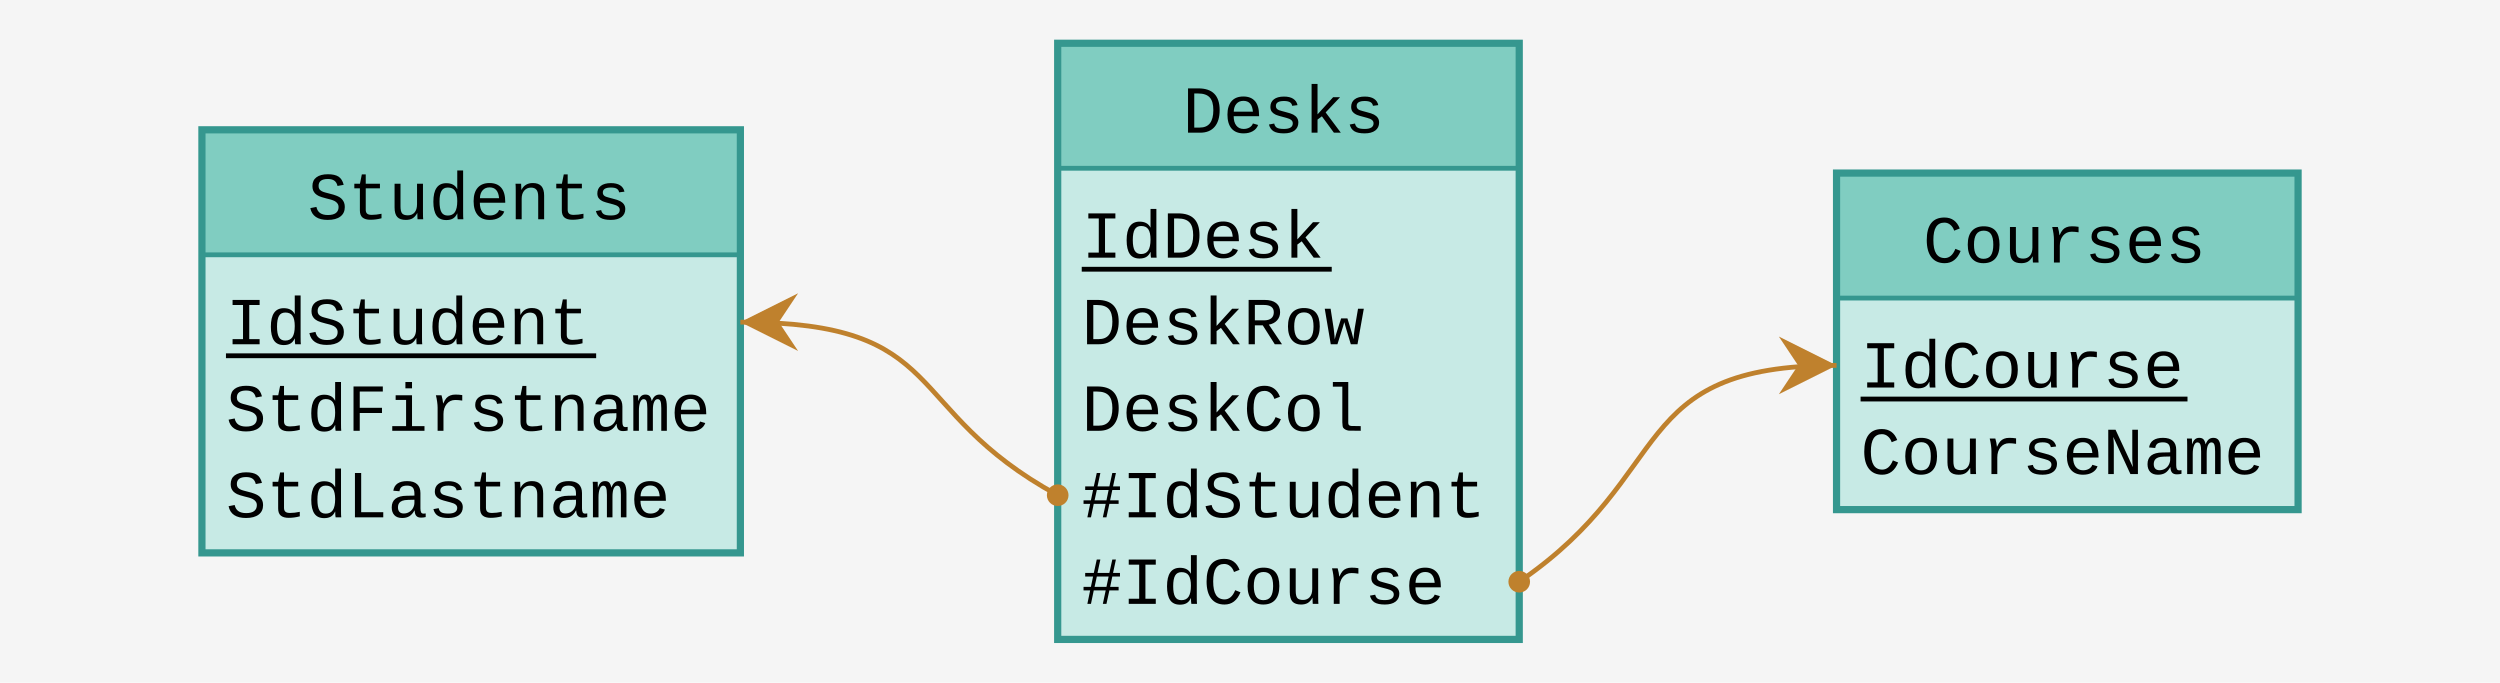
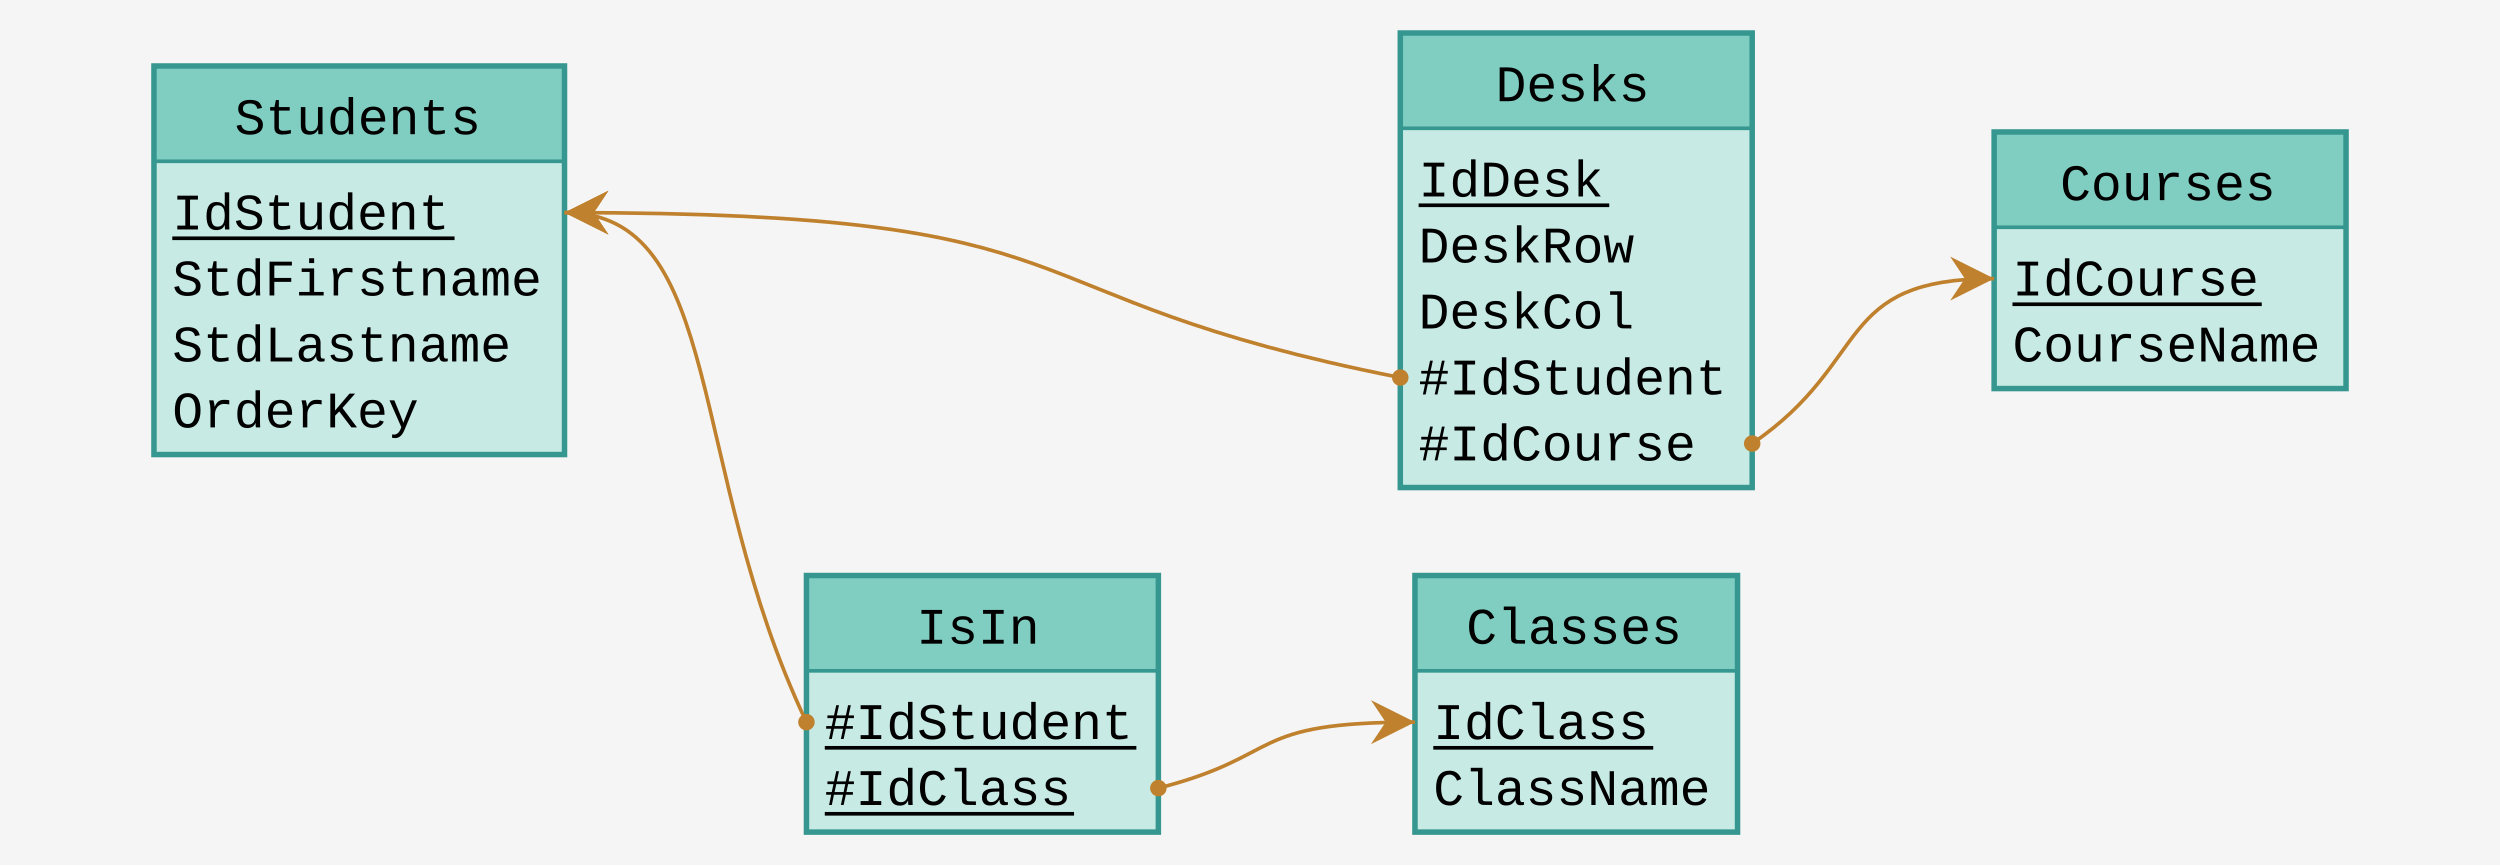
- <svg xmlns="http://www.w3.org/2000/svg" width="520" height="142" view_box="0 0 520 142">\n\n<rect id="frame" x="0" y="0" width="520" height="142" fill="#f5f5f5" stroke="none" stroke-width="0" />
+ <svg xmlns="http://www.w3.org/2000/svg" width="682" height="236" view_box="0 0 682 236">\n\n<rect id="frame" x="0" y="0" width="682" height="236" fill="#f5f5f5" stroke="none" stroke-width="0" />
  <g id="entity-Students">
    <g id="frame-Students">
-       <rect x="42" y="27" width="112" height="26" fill="#80cdc1" stroke="#80cdc1" stroke-width="0" />
-       <rect x="42" y="53.0" width="112" height="62" fill="#c7eae5" stroke="#c7eae5" stroke-width="0" />
-       <rect x="42" y="27" width="112" height="88" fill="none" stroke="#35978f" stroke-width="1.5" />
-       <line x1="42" y1="53" x2="154" y2="53" stroke="#35978f" stroke-width="1" />
+       <rect x="42" y="18" width="112" height="26" fill="#80cdc1" stroke="#80cdc1" stroke-width="0" />
+       <rect x="42" y="44.0" width="112" height="80" fill="#c7eae5" stroke="#c7eae5" stroke-width="0" />
+       <rect x="42" y="18" width="112" height="106" fill="none" stroke="#35978f" stroke-width="1.5" />
+       <line x1="42" y1="44" x2="154" y2="44" stroke="#35978f" stroke-width="1" />
    </g>
-     <text x="64" y="45.6" fill="#000000" font-family="Courier New" font-size="14">Students</text>
-     <text x="47" y="71.6" fill="#000000" font-family="Courier New" font-size="14">IdStudent</text>
-     <line x1="47" y1="74.0" x2="124" y2="74.0" stroke="#000000" stroke-width="1" />
-     <text x="47" y="89.6" fill="#000000" font-family="Courier New" font-size="14">StdFirstname</text>
-     <text x="47" y="107.6" fill="#000000" font-family="Courier New" font-size="14">StdLastname</text>
+     <text x="64" y="36.6" fill="#000000" font-family="Courier New" font-size="14">Students</text>
+     <text x="47" y="62.6" fill="#000000" font-family="Courier New" font-size="14">IdStudent</text>
+     <line x1="47" y1="65.0" x2="124" y2="65.0" stroke="#000000" stroke-width="1" />
+     <text x="47" y="80.6" fill="#000000" font-family="Courier New" font-size="14">StdFirstname</text>
+     <text x="47" y="98.6" fill="#000000" font-family="Courier New" font-size="14">StdLastname</text>
+     <text x="47" y="116.6" fill="#000000" font-family="Courier New" font-size="14">OrderKey</text>
  </g>
  <g id="entity-Desks">
    <g id="frame-Desks">
-       <rect x="220" y="9" width="96" height="26" fill="#80cdc1" stroke="#80cdc1" stroke-width="0" />
-       <rect x="220" y="35.0" width="96" height="98" fill="#c7eae5" stroke="#c7eae5" stroke-width="0" />
-       <rect x="220" y="9" width="96" height="124" fill="none" stroke="#35978f" stroke-width="1.5" />
-       <line x1="220" y1="35" x2="316" y2="35" stroke="#35978f" stroke-width="1" />
+       <rect x="382" y="9" width="96" height="26" fill="#80cdc1" stroke="#80cdc1" stroke-width="0" />
+       <rect x="382" y="35.0" width="96" height="98" fill="#c7eae5" stroke="#c7eae5" stroke-width="0" />
+       <rect x="382" y="9" width="96" height="124" fill="none" stroke="#35978f" stroke-width="1.5" />
+       <line x1="382" y1="35" x2="478" y2="35" stroke="#35978f" stroke-width="1" />
    </g>
-     <text x="246" y="27.6" fill="#000000" font-family="Courier New" font-size="14">Desks</text>
-     <text x="225" y="53.6" fill="#000000" font-family="Courier New" font-size="14">IdDesk</text>
-     <line x1="225" y1="56.0" x2="277" y2="56.0" stroke="#000000" stroke-width="1" />
-     <text x="225" y="71.6" fill="#000000" font-family="Courier New" font-size="14">DeskRow</text>
-     <text x="225" y="89.6" fill="#000000" font-family="Courier New" font-size="14">DeskCol</text>
-     <text x="225" y="107.6" fill="#000000" font-family="Courier New" font-size="14">#IdStudent</text>
-     <text x="225" y="125.6" fill="#000000" font-family="Courier New" font-size="14">#IdCourse</text>
+     <text x="408" y="27.6" fill="#000000" font-family="Courier New" font-size="14">Desks</text>
+     <text x="387" y="53.6" fill="#000000" font-family="Courier New" font-size="14">IdDesk</text>
+     <line x1="387" y1="56.0" x2="439" y2="56.0" stroke="#000000" stroke-width="1" />
+     <text x="387" y="71.6" fill="#000000" font-family="Courier New" font-size="14">DeskRow</text>
+     <text x="387" y="89.6" fill="#000000" font-family="Courier New" font-size="14">DeskCol</text>
+     <text x="387" y="107.6" fill="#000000" font-family="Courier New" font-size="14">#IdStudent</text>
+     <text x="387" y="125.6" fill="#000000" font-family="Courier New" font-size="14">#IdCourse</text>
  </g>
  <g id="entity-Courses">
    <g id="frame-Courses">
-       <rect x="382" y="36" width="96" height="26" fill="#80cdc1" stroke="#80cdc1" stroke-width="0" />
-       <rect x="382" y="62.0" width="96" height="44" fill="#c7eae5" stroke="#c7eae5" stroke-width="0" />
-       <rect x="382" y="36" width="96" height="70" fill="none" stroke="#35978f" stroke-width="1.5" />
-       <line x1="382" y1="62" x2="478" y2="62" stroke="#35978f" stroke-width="1" />
+       <rect x="544" y="36" width="96" height="26" fill="#80cdc1" stroke="#80cdc1" stroke-width="0" />
+       <rect x="544" y="62.0" width="96" height="44" fill="#c7eae5" stroke="#c7eae5" stroke-width="0" />
+       <rect x="544" y="36" width="96" height="70" fill="none" stroke="#35978f" stroke-width="1.5" />
+       <line x1="544" y1="62" x2="640" y2="62" stroke="#35978f" stroke-width="1" />
    </g>
-     <text x="400" y="54.6" fill="#000000" font-family="Courier New" font-size="14">Courses</text>
-     <text x="387" y="80.6" fill="#000000" font-family="Courier New" font-size="14">IdCourse</text>
-     <line x1="387" y1="83.0" x2="455" y2="83.0" stroke="#000000" stroke-width="1" />
-     <text x="387" y="98.6" fill="#000000" font-family="Courier New" font-size="14">CourseName</text>
+     <text x="562" y="54.6" fill="#000000" font-family="Courier New" font-size="14">Courses</text>
+     <text x="549" y="80.6" fill="#000000" font-family="Courier New" font-size="14">IdCourse</text>
+     <line x1="549" y1="83.0" x2="617" y2="83.0" stroke="#000000" stroke-width="1" />
+     <text x="549" y="98.6" fill="#000000" font-family="Courier New" font-size="14">CourseName</text>
  </g>
-   <path d="M220 103.0 C 187.0 85.0 198.0 67.0 154 67.0" fill="none" stroke="#bf812d" stroke-width="1" />
-   <path d="M 154 67.0 L 166.0 61.0 L 162.0 67.0 L 166.0 73.0 Z" fill="#bf812d" stroke-width="0" />
-   <circle cx="220" cy="103.0" r="1.5" stroke="#bf812d" stroke-width="1.5" fill="#bf812d" />
-   <path d="M316 121.0 C 349.0 98.5 338.0 76.0 382 76.0" fill="none" stroke="#bf812d" stroke-width="1" />
-   <path d="M 382 76.0 L 370.0 82.0 L 374.0 76.0 L 370.0 70.0 Z" fill="#bf812d" stroke-width="0" />
-   <circle cx="316" cy="121.0" r="1.5" stroke="#bf812d" stroke-width="1.5" fill="#bf812d" />
+   <g id="entity-IsIn">
+     <g id="frame-IsIn">
+       <rect x="220" y="157" width="96" height="26" fill="#80cdc1" stroke="#80cdc1" stroke-width="0" />
+       <rect x="220" y="183.0" width="96" height="44" fill="#c7eae5" stroke="#c7eae5" stroke-width="0" />
+       <rect x="220" y="157" width="96" height="70" fill="none" stroke="#35978f" stroke-width="1.5" />
+       <line x1="220" y1="183" x2="316" y2="183" stroke="#35978f" stroke-width="1" />
+     </g>
+     <text x="250" y="175.6" fill="#000000" font-family="Courier New" font-size="14">IsIn</text>
+     <text x="225" y="201.6" fill="#000000" font-family="Courier New" font-size="14">#IdStudent</text>
+     <line x1="225" y1="204.0" x2="310" y2="204.0" stroke="#000000" stroke-width="1" />
+     <text x="225" y="219.6" fill="#000000" font-family="Courier New" font-size="14">#IdClass</text>
+     <line x1="225" y1="222.0" x2="293" y2="222.0" stroke="#000000" stroke-width="1" />
+   </g>
+   <g id="entity-Classes">
+     <g id="frame-Classes">
+       <rect x="386" y="157" width="88" height="26" fill="#80cdc1" stroke="#80cdc1" stroke-width="0" />
+       <rect x="386" y="183.0" width="88" height="44" fill="#c7eae5" stroke="#c7eae5" stroke-width="0" />
+       <rect x="386" y="157" width="88" height="70" fill="none" stroke="#35978f" stroke-width="1.5" />
+       <line x1="386" y1="183" x2="474" y2="183" stroke="#35978f" stroke-width="1" />
+     </g>
+     <text x="400" y="175.6" fill="#000000" font-family="Courier New" font-size="14">Classes</text>
+     <text x="391" y="201.6" fill="#000000" font-family="Courier New" font-size="14">IdClass</text>
+     <line x1="391" y1="204.0" x2="451" y2="204.0" stroke="#000000" stroke-width="1" />
+     <text x="391" y="219.6" fill="#000000" font-family="Courier New" font-size="14">ClassName</text>
+   </g>
+   <path d="M382 103.0 C 268.0 80.5 306.0 58.0 154 58.0" fill="none" stroke="#bf812d" stroke-width="1" />
+   <path d="M 154 58.0 L 166.0 52.0 L 162.0 58.0 L 166.0 64.0 Z" fill="#bf812d" stroke-width="0" />
+   <circle cx="382" cy="103.0" r="1.5" stroke="#bf812d" stroke-width="1.5" fill="#bf812d" />
+   <path d="M478 121.0 C 511.0 98.5 500.0 76.0 544 76.0" fill="none" stroke="#bf812d" stroke-width="1" />
+   <path d="M 544 76.0 L 532.0 82.0 L 536.0 76.0 L 532.0 70.0 Z" fill="#bf812d" stroke-width="0" />
+   <circle cx="478" cy="121.0" r="1.5" stroke="#bf812d" stroke-width="1.5" fill="#bf812d" />
+   <path d="M220 197.0 C 187.0 127.5 198.0 58.0 154 58.0" fill="none" stroke="#bf812d" stroke-width="1" />
+   <path d="M 154 58.0 L 166.0 52.0 L 162.0 58.0 L 166.0 64.0 Z" fill="#bf812d" stroke-width="0" />
+   <circle cx="220" cy="197.0" r="1.5" stroke="#bf812d" stroke-width="1.5" fill="#bf812d" />
+   <path d="M316 215.0 C 351.0 206.0 339.333 197.0 386 197.0" fill="none" stroke="#bf812d" stroke-width="1" />
+   <path d="M 386 197.0 L 374.0 203.0 L 378.0 197.0 L 374.0 191.0 Z" fill="#bf812d" stroke-width="0" />
+   <circle cx="316" cy="215.0" r="1.5" stroke="#bf812d" stroke-width="1.5" fill="#bf812d" />
</svg>
